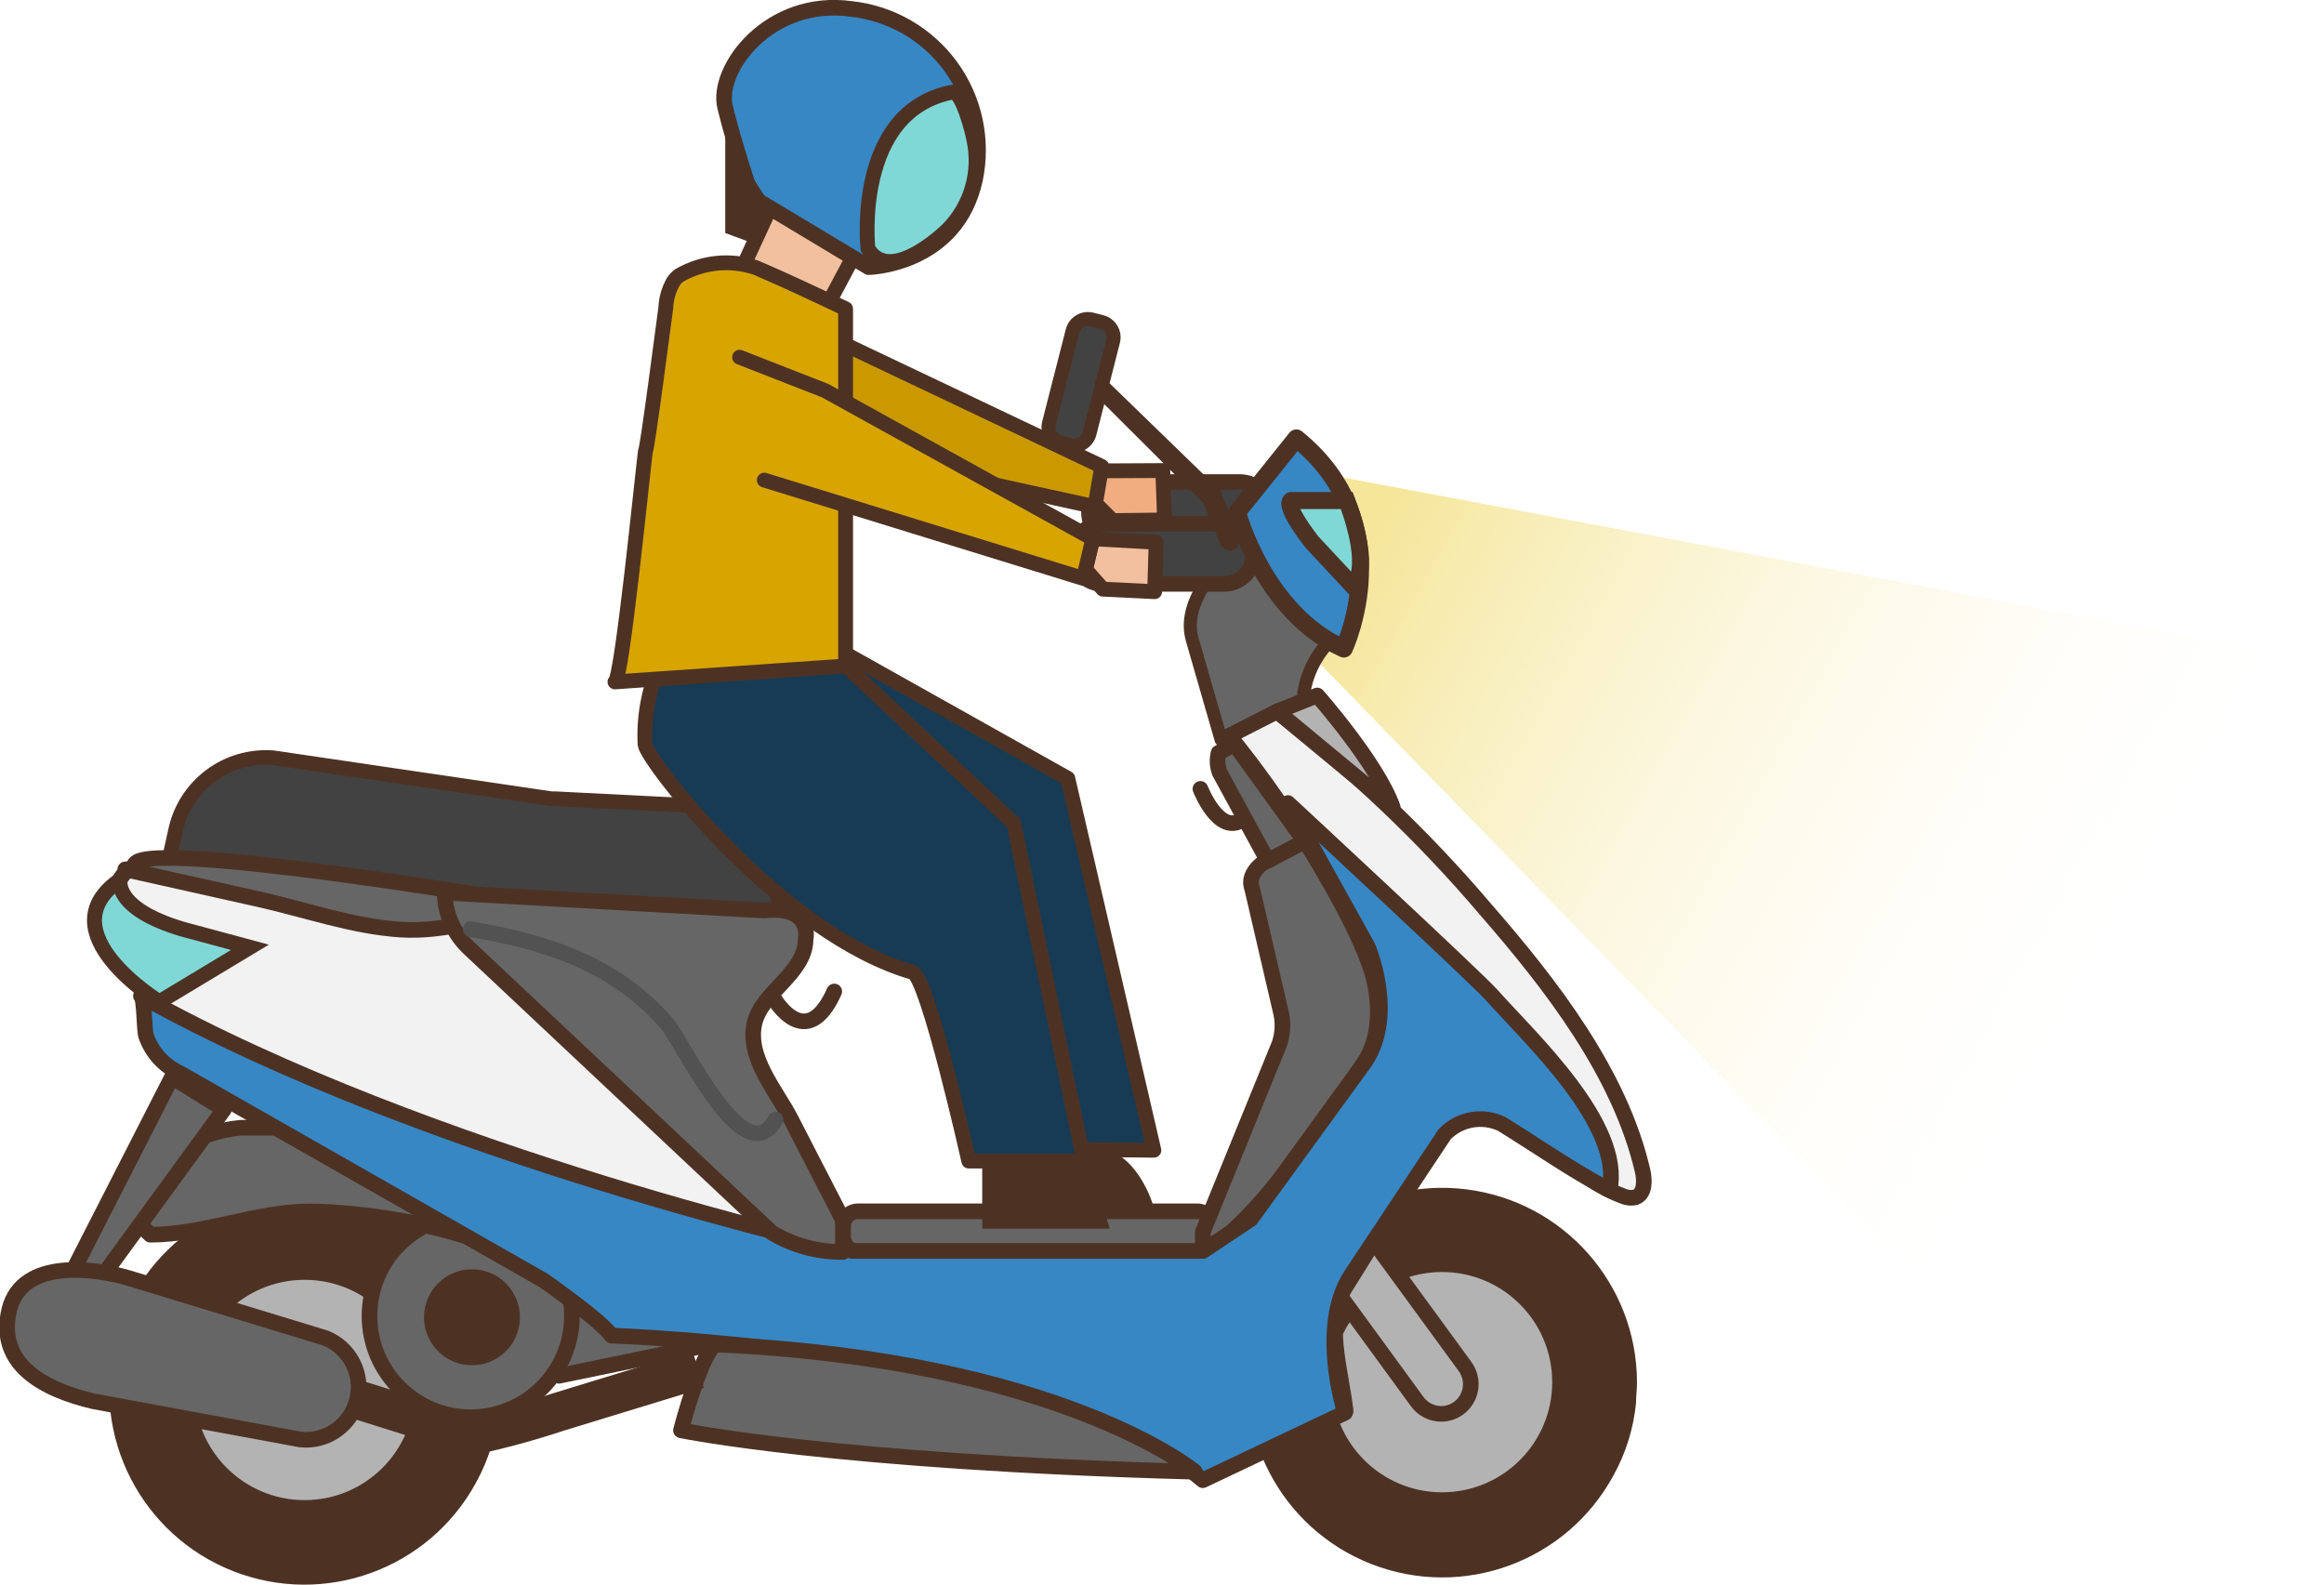
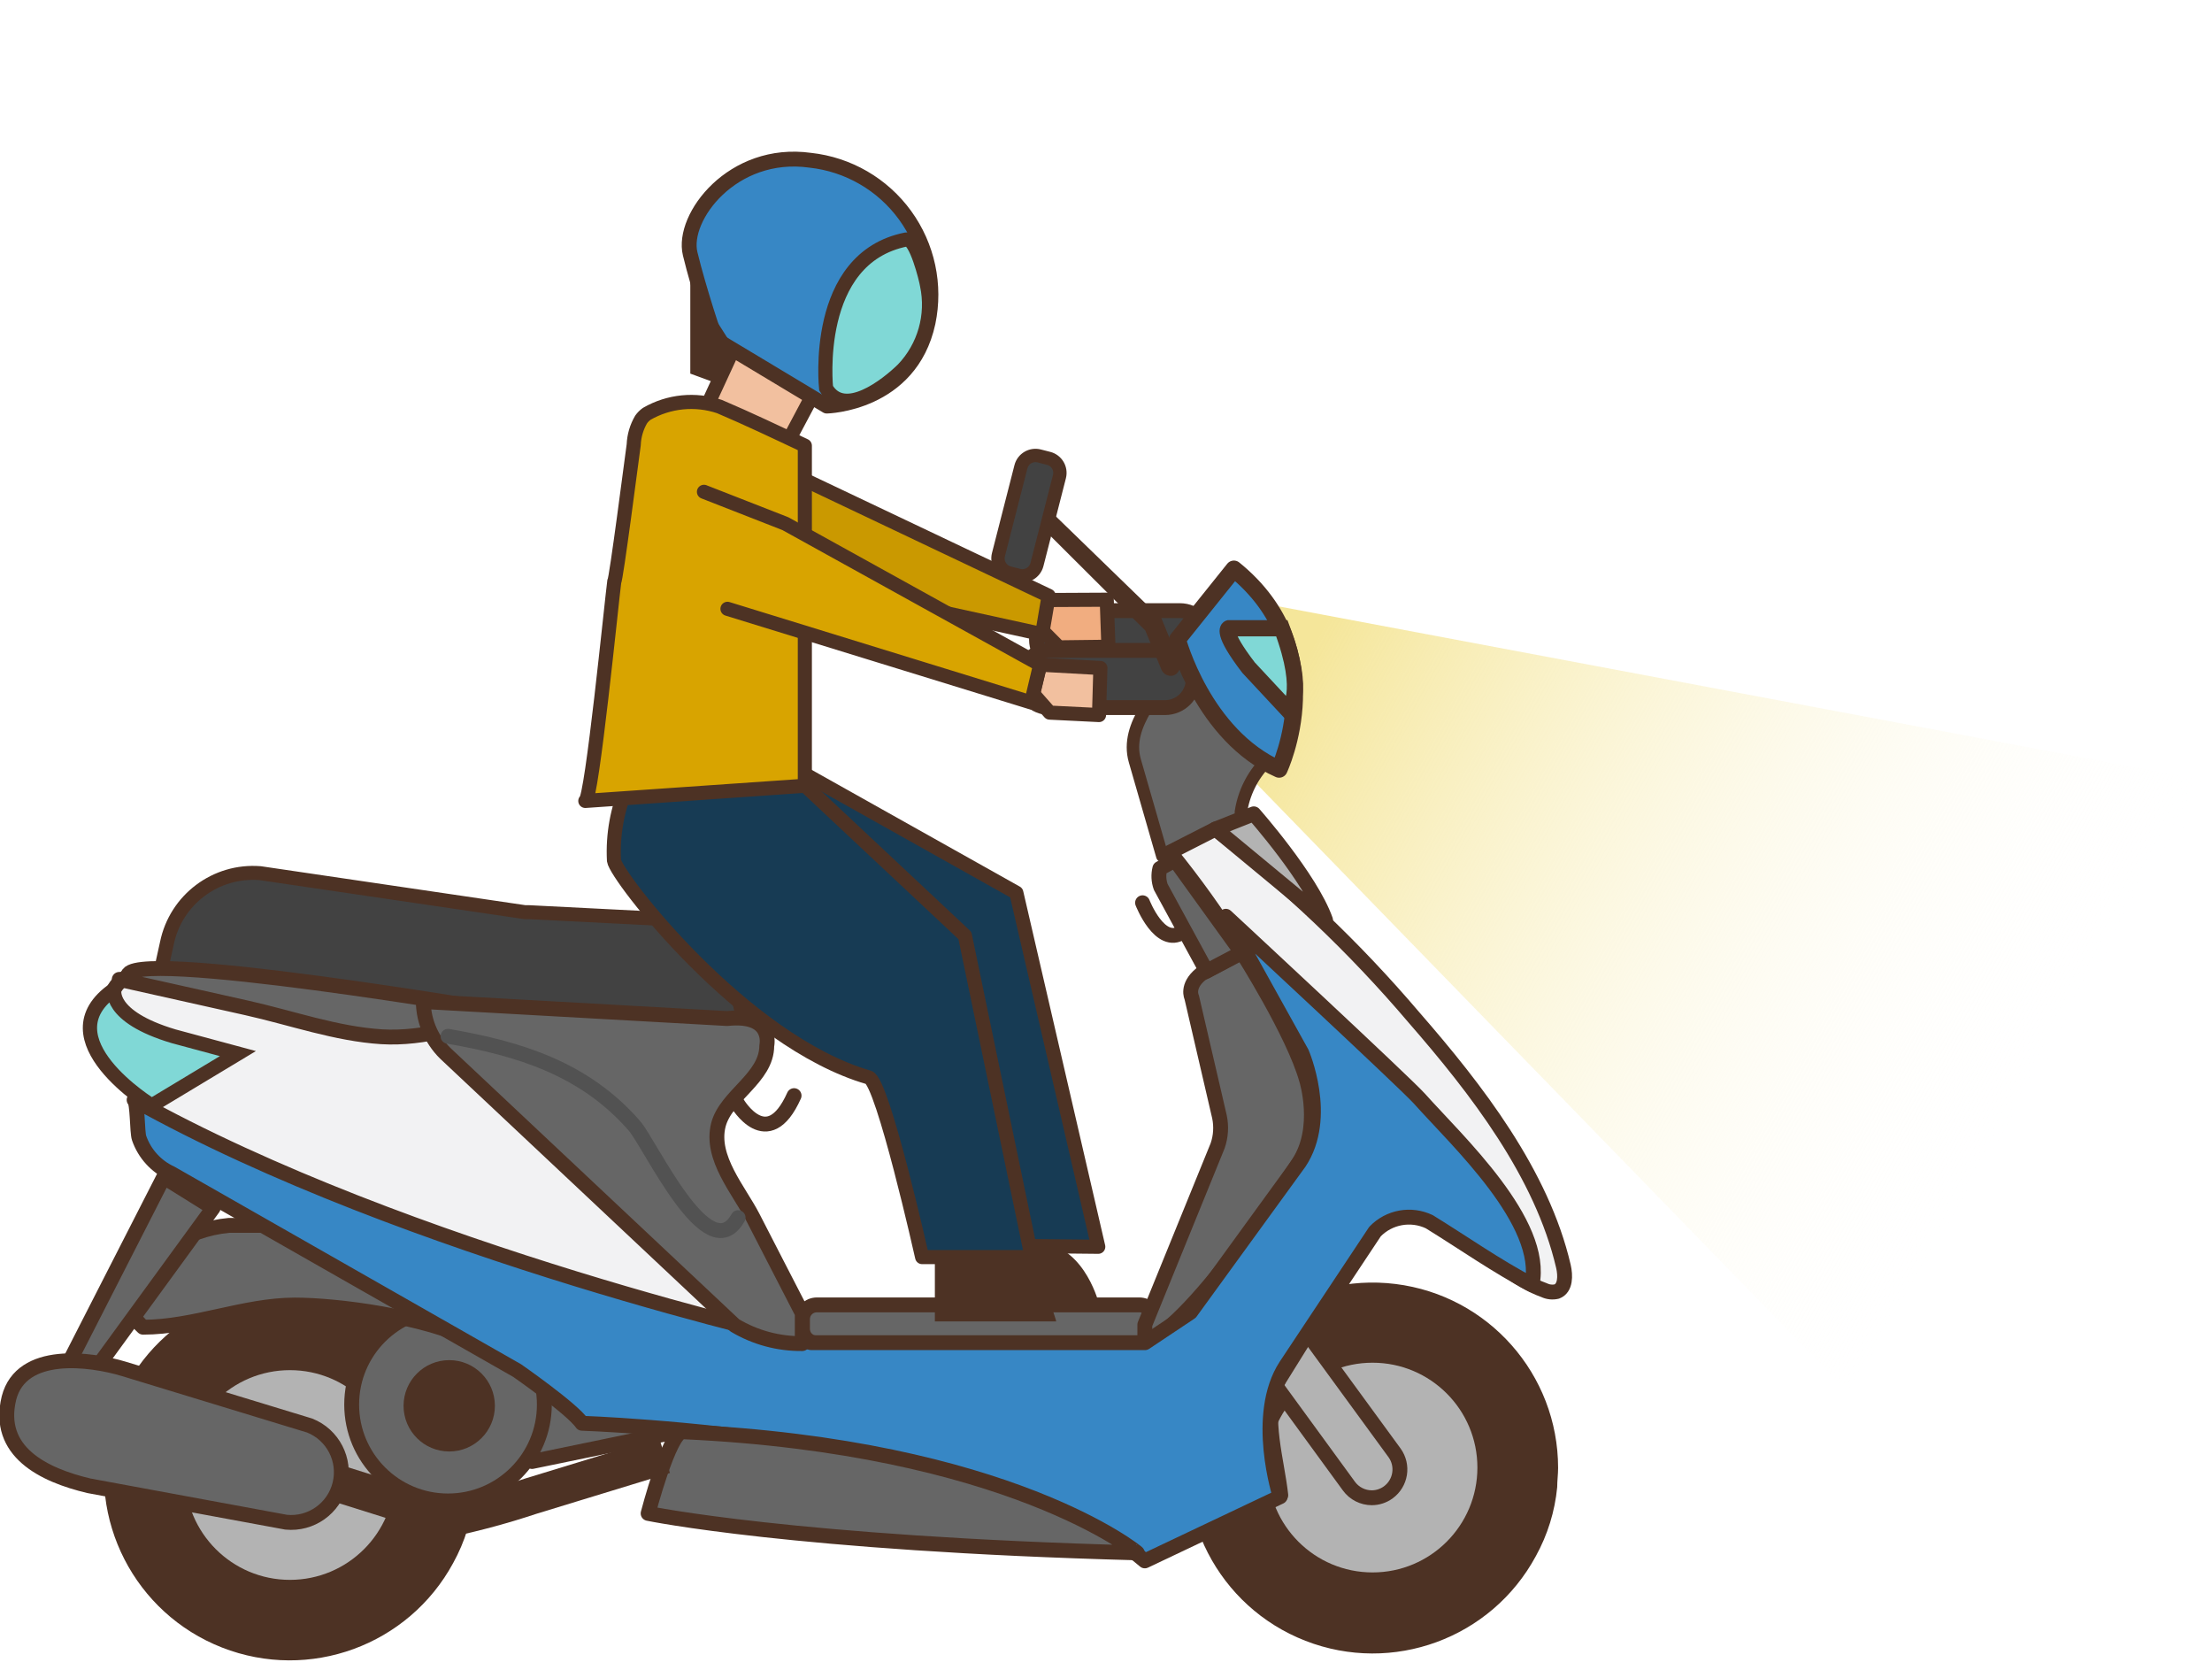
- <svg xmlns="http://www.w3.org/2000/svg" viewBox="0 0 145.8 99.43">
+ <svg xmlns="http://www.w3.org/2000/svg" viewBox="0 -10 145.8 110">
  <defs>
    <style>.cls-1{fill:url(#未命名漸層_107);}.cls-2{fill:#4d3224;}.cls-10,.cls-3{fill:#b3b3b3;}.cls-18,.cls-4,.cls-9{fill:#424242;}.cls-10,.cls-11,.cls-12,.cls-14,.cls-15,.cls-16,.cls-17,.cls-18,.cls-19,.cls-20,.cls-21,.cls-22,.cls-23,.cls-4,.cls-5,.cls-6,.cls-7,.cls-8,.cls-9{stroke:#4d3224;}.cls-15,.cls-17,.cls-18,.cls-21,.cls-23,.cls-4{stroke-miterlimit:10;}.cls-10,.cls-11,.cls-12,.cls-13,.cls-14,.cls-4,.cls-8{stroke-width:0.98px;}.cls-5{fill:#f1ad80;}.cls-10,.cls-11,.cls-12,.cls-13,.cls-14,.cls-16,.cls-19,.cls-20,.cls-22,.cls-5,.cls-6,.cls-7,.cls-8,.cls-9{stroke-linecap:round;stroke-linejoin:round;}.cls-19,.cls-20,.cls-21,.cls-22,.cls-5,.cls-6{stroke-width:0.93px;}.cls-6{fill:#ca9900;}.cls-7,.cls-8{fill:#666;}.cls-7{stroke-width:0.82px;}.cls-9{stroke-width:0.92px;}.cls-11{fill:#f2f2f3;}.cls-12,.cls-16{fill:#3787c5;}.cls-13,.cls-14,.cls-23{fill:none;}.cls-13{stroke:#525252;}.cls-15,.cls-17,.cls-21{fill:#80d8d6;}.cls-15{stroke-width:0.94px;}.cls-16{stroke-width:1.12px;}.cls-17{stroke-width:1.07px;}.cls-18{stroke-width:0.88px;}.cls-19{fill:#173b54;}.cls-20{fill:#f2c09f;}.cls-22{fill:#d8a400;}.cls-23{stroke-width:2.44px;}</style>
    <linearGradient id="未命名漸層_107" x1="1771.39" y1="4091.42" x2="1715.07" y2="4093.05" gradientTransform="matrix(0.86, 0.51, -0.51, 0.86, 698.45, -4361.1)" gradientUnits="userSpaceOnUse">
      <stop offset="0" stop-color="#fff" stop-opacity="0" />
      <stop offset="0.61" stop-color="#f9f0c2" stop-opacity="0.6" />
      <stop offset="1" stop-color="#f5e69a" />
    </linearGradient>
  </defs>
  <g class="wheel">
    <path class="cls-2" d="M102.64,88c0-.42.06-.84.06-1.27a12.22,12.22,0,1,0-1.47,5.82A11.7,11.7,0,0,0,102.64,88Z" />
    <path class="cls-3" d="M90.47,79.8a6.91,6.91,0,1,1-6.91,6.91A6.91,6.91,0,0,1,90.47,79.8Z" />
    <path class="cls-2" d="M31.28,88.46c0-.41.07-.84.07-1.26A12.25,12.25,0,1,0,29.87,93,11.75,11.75,0,0,0,31.28,88.46Z" />
    <path class="cls-3" d="M19.11,80.29A6.91,6.91,0,1,1,12.2,87.2,6.91,6.91,0,0,1,19.11,80.29Z" />
  </g>
  <g class="body">
    <g class="light">
      <polyline class="cls-1" points="84.23 29.95 145.8 41.52 121.88 81.81 80.39 39.15 84.23 29.95" />
      <animate attributeType="auto" attributeName="opacity" dur="0.8s" values="0.5;1;0.5" repeatCount="indefinite" begin="0" />
    </g>
    <path class="cls-4" d="M70.17,34h7.6a1.85,1.85,0,0,0,1.85-1.85v-.06a1.85,1.85,0,0,0-1.85-1.85h-7.6a1.85,1.85,0,0,0-1.85,1.85v.06A1.85,1.85,0,0,0,70.17,34Z" />
    <polygon class="cls-5" points="68.63 31.48 69.8 32.66 73.06 32.62 72.95 29.52 68.97 29.54 68.63 31.48" />
    <polygon class="cls-6" points="46.3 19.26 42.55 26.07 68.69 31.79 69.12 29.26 51.79 21.03 46.3 19.26" />
    <path class="cls-7" d="M76.61,46.41,74.8,40.13c-.69-2.41,1.66-4.54,2.78-6.53l2.78-4.91c.82-.31,3.41,4,3.47,4.82,0,0,1,5.2,1,5.46.09,1.17-1,.8-1.42,1.26a6,6,0,0,0-1.62,3.29" />
    <polygon class="cls-8" points="35.07 86.31 44.52 84.36 42.73 76.86 31 79.3 35.07 86.31" />
    <circle class="cls-8" cx="29.53" cy="82.56" r="6.35" />
    <circle class="cls-2" cx="29.61" cy="82.64" r="3.01" />
    <path class="cls-8" d="M31.45,78.44C27.9,76.7,22.13,76,19.43,76c-3.33,0-6.66,1.46-10,1.46-1.06-1-1.31-1.85-1.16-2.17a8.64,8.64,0,0,1,6.82-4.54h7Z" />
    <path class="cls-9" d="M43.56,50.55c4.39-.42,4.87,4.29,5.6,7.41H9.72L11,52.16a5.8,5.8,0,0,1,6.15-4.62l17.45,2.57.26,0Z" />
    <path class="cls-10" d="M90.42,88.7a1.85,1.85,0,0,0,1.09-.36,1.87,1.87,0,0,0,.41-2.6l-7.24-9.91a1.86,1.86,0,1,0-3,2.19l7.23,9.91A1.87,1.87,0,0,0,90.42,88.7Z" />
    <path class="cls-11" d="M52.88,78.55c-3.11.47-6.52-4.21-6.52-4.21L35.05,61.42s-2-2.53-1.6-4.73c-9-1-14.55-1.87-23.57-2.46a3.36,3.36,0,0,0-1.45.12c-1,.41-1.4,1.72-1.36,2.84.19,4.48,4.27,7.68,8,10.22,5.14,3.53,10.28,5.59,15.41,9.13,2.85,1.95,7.92,7.21,7.92,7.21a160.63,160.63,0,0,1,18.82,2,46.86,46.86,0,0,1,18.28,7l8.92-4.23c-.26-2.32-1.13-5-.35-7.23l7-11.25c1.84-.56,4.3.78,5.88,1.87s3,2.45,4.83,3.11a1.26,1.26,0,0,0,.83.09c.59-.22.58-1.05.44-1.66-1.42-6.11-5.73-11.67-9.85-16.4A84.45,84.45,0,0,0,80.12,44.63l-3,1.53a63.49,63.49,0,0,1,8.13,12.91,9.78,9.78,0,0,1,1.25,4.67c-.12,2-1.32,3.73-2.52,5.33-1.64,2.2-3.35,4.35-5.1,6.46a8.45,8.45,0,0,1-3,2.57,8.55,8.55,0,0,1-3.27.43l-19.7,0" />
    <path class="cls-4" d="M69.19,36.63h7.6a1.86,1.86,0,0,0,1.86-1.85v-.06a1.87,1.87,0,0,0-1.86-1.86h-7.6a1.86,1.86,0,0,0-1.85,1.86v.06A1.85,1.85,0,0,0,69.19,36.63Z" />
    <path class="cls-2" d="M77.36,34.51a.67.67,0,0,0,.38-.86l-1.18-2.89a.66.66,0,0,0-.45-.41L69,23.45a.65.65,0,0,0-.81.47.66.66,0,0,0,.47.82l6.83,6.81,1.06,2.57A.67.67,0,0,0,77.36,34.51Z" />
    <rect class="cls-8" x="52.89" y="75.99" width="23.16" height="2.52" rx="0.95" ry="0.95" />
    <path class="cls-8" d="M75.46,78.51l0-1.22L80.26,65.5a3.59,3.59,0,0,0,.12-1.9l-1.83-7.88s-.37-.73.61-1.53l2.69-1.46s3.42,5.37,4.27,8.43c0,0,1,3.18-.54,5.5C85.58,66.66,78.79,77.23,75.46,78.51Z" />
    <path class="cls-8" d="M77.45,46.68l-1,.55a2.08,2.08,0,0,0,.06,1.22L79.53,54l2.32-1.22Z" />
    <path class="cls-12" d="M93.56,62.4c2.47,2.77,8.3,8.16,7.42,12.26-2.32-1.21-4.53-2.77-6.77-4.15a3.11,3.11,0,0,0-3.58.65L84.76,80c-2.12,3.25-.38,8.63-.38,8.63l-8.92,4.23c-9.47-8.15-37.1-9.07-37.1-9.07-.62-.93-4.27-3.47-4.27-3.47l-22.81-13A4,4,0,0,1,9.17,65c-.14-.39-.09-2.38-.33-2.52,18.08,10.1,44.63,16,44.63,16h22l3-2,7.17-9.87c2-3,.16-7.23.16-7.23l-5-9S92.58,61.31,93.56,62.4Z" />
    <path class="cls-10" d="M80.12,44.63l2.52-1s3.75,4.24,4.73,7Z" />
    <path class="cls-8" d="M8.43,54.35c-.41-2,25,2.34,25,2.34-2.67.87-5.44,1.8-8.28,1.63-3-.19-5.93-1.24-8.88-1.9L7.86,54.54" />
    <path class="cls-8" d="M27.9,56a4.87,4.87,0,0,0,1.63,3.58l18.9,17.76a8.5,8.5,0,0,0,4.45,1.2v-2c-1.08-2.11-2.18-4.21-3.26-6.33-.91-1.77-2.82-3.91-2.27-6.08.5-1.94,3.19-3.08,3.19-5.22,0,0,.49-2.12-2.61-1.79Z" />
    <path class="cls-13" d="M29.53,58.29c4.71.81,9,2.14,12.27,5.88,1.07,1.21,4.88,9.58,6.85,6.07" />
    <path class="cls-14" d="M48.59,62.69s2,3.42,3.75-.49" />
    <path class="cls-14" d="M75.31,49.49s1.14,2.93,2.61,1.95" />
    <path class="cls-15" d="M7.54,55.19s-.49,1.79,3.91,3.1l4.23,1.14L10,62.85S2.81,58.45,7.54,55.19Z" />
    <path class="cls-8" d="M10.79,67.57,4.44,80s-.16,1.62,1.3,1l8.31-11.4Z" />
    <path class="cls-8" d="M45,84.35c-.88,0-2.28,5.38-2.28,5.38s9.61,2,32.24,2.6C75,92.33,66.51,85.33,45,84.35Z" />
    <path class="cls-16" d="M81.33,27.5l-3.72,4.64s1.68,6.32,6.7,8.55C84.31,40.69,88,32.89,81.33,27.5Z" />
    <path class="cls-17" d="M84.49,31.4H81s-.56.18,1.3,2.6l2.6,2.79S86.16,35.86,84.49,31.4Z" />
    <rect class="cls-18" x="66.51" y="20" width="2.62" height="7.96" rx="0.99" ry="0.99" transform="translate(8.06 -16.06) rotate(14.35)" />
    <path class="cls-2" d="M64.46,72v4h8s-.87-3.69-3.69-4.08Z" />
    <polygon class="cls-19" points="53.36 49.68 61.53 51.72 67.44 72.11 72.39 72.16 66.99 48.83 51.71 40.26 50.74 49.59 53.36 49.68" />
    <polygon class="cls-20" points="48.5 12.65 46.33 17.35 51.39 20.13 53.52 16.12 48.5 12.65" />
    <polygon class="cls-20" points="68.09 35.71 69.19 36.96 72.44 37.12 72.53 34.02 68.56 33.8 68.09 35.71" />
    <path class="cls-12" d="M47.17,12.36l7.33,4.4s5.5-.12,6.67-5.5A8.92,8.92,0,0,0,53.4.56c-5.12-.71-8.49,3.76-7.91,6.16S47.17,12.36,47.17,12.36Z" />
    <path class="cls-21" d="M54.45,15.58S53.52,7,59.74,5.78c.63-.13,1.31,2.66,1.36,3a6.18,6.18,0,0,1-1.58,5.56C58.44,15.4,55.63,17.61,54.45,15.58Z" />
    <path class="cls-2" d="M61.62,73.08v4h8s-.88-3.7-3.7-4.09Z" />
    <path class="cls-19" d="M41.38,41.71a11,11,0,0,0-.91,5C40.6,47.73,49,58.62,57.26,61c.93.27,3.52,11.84,3.52,11.84H68l-4.4-21.19L53,41.71Z" />
    <path class="cls-22" d="M42.63,17.27a1.62,1.62,0,0,0-.37.37,3.57,3.57,0,0,0-.49,1.67c-.11.79-1.17,9-1.28,9-.17,1.27-1.48,14.44-1.91,14.47l14.47-1,0-22.41c-1.86-.88-3.73-1.77-5.63-2.58A5.87,5.87,0,0,0,42.63,17.27Z" />
    <polyline class="cls-22" points="47.95 30.12 67.97 36.29 68.56 33.8 51.77 24.51 46.4 22.41" />
    <path class="cls-2" d="M45.5,8.43v6.19l1.79.66,1.3-2Z" />
    <path class="cls-8" d="M18.86,90.31l-13-2.4c-3-.71-6.13-2.25-5.27-5.78C1.42,78.9,6,79.56,8.14,80.2l12.27,3.74a3.31,3.31,0,0,1-1.55,6.37Z" />
    <path class="cls-23" d="M22.4,87.8l7.21,2.26A51,51,0,0,0,35,88.59l8.8-2.69" />
    <animateTransform attributeType="auto" attributeName="transform" type="translate" values="0 0; 0 -2.5; 0 0" dur="0.8s" begin="0" repeatCount="indefinite" />
  </g>
</svg>
